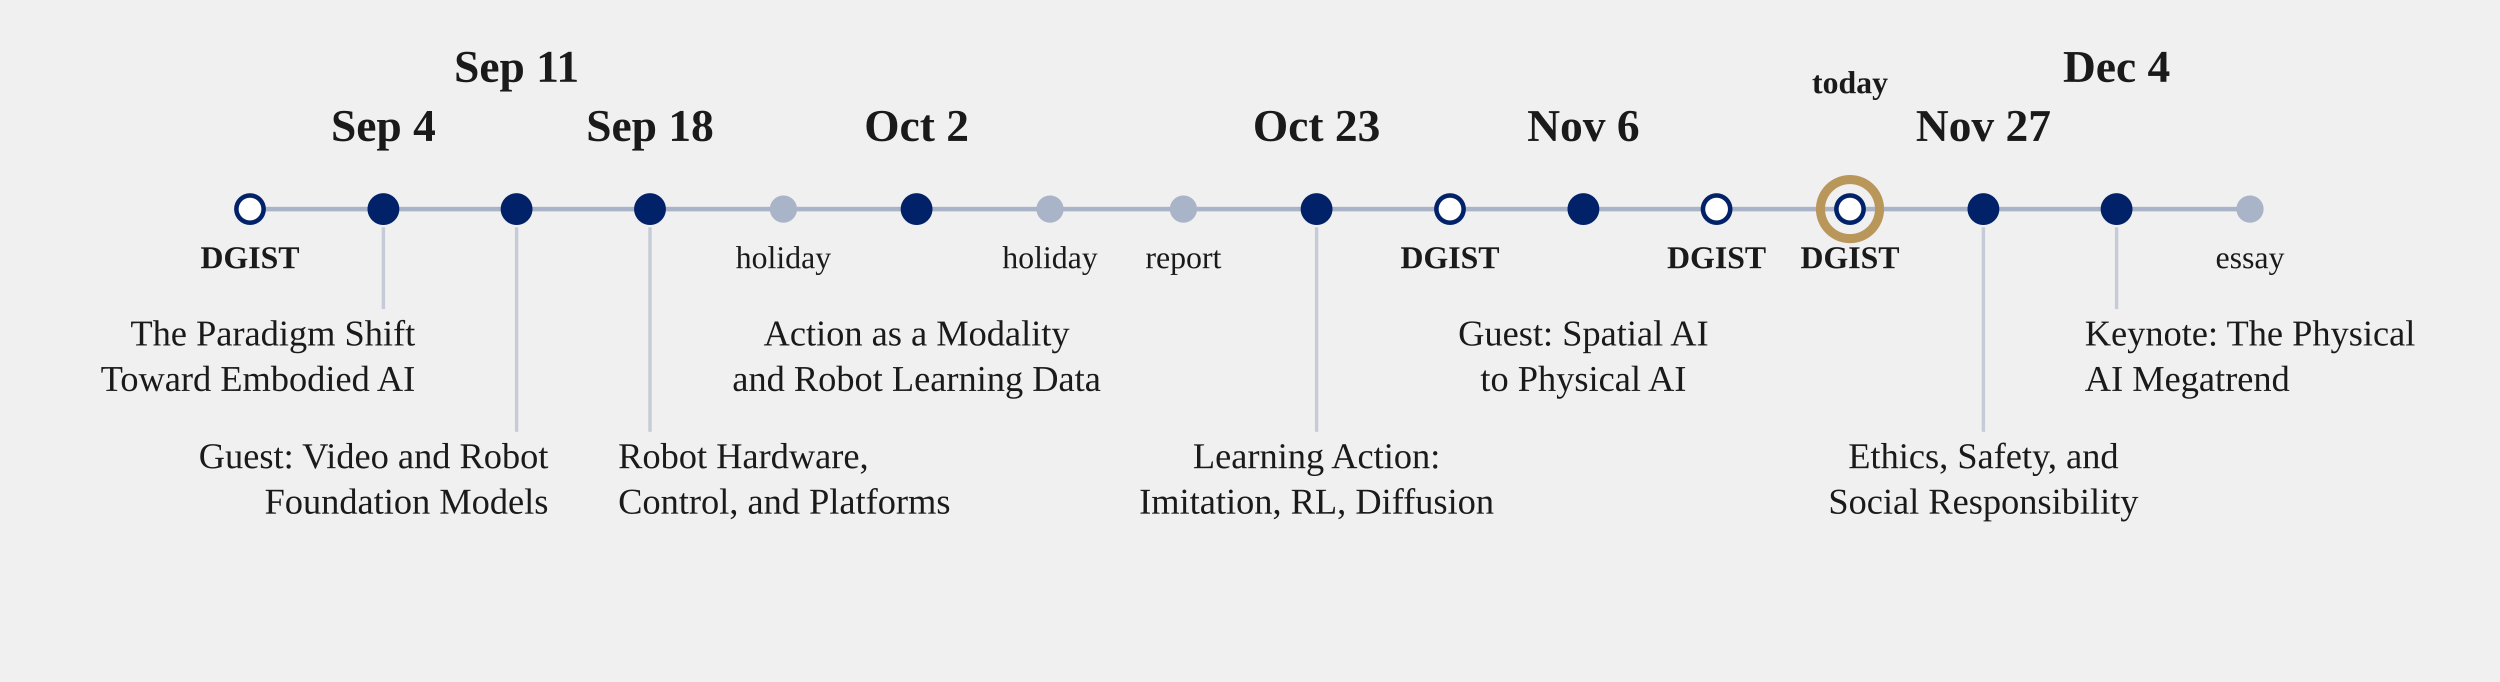
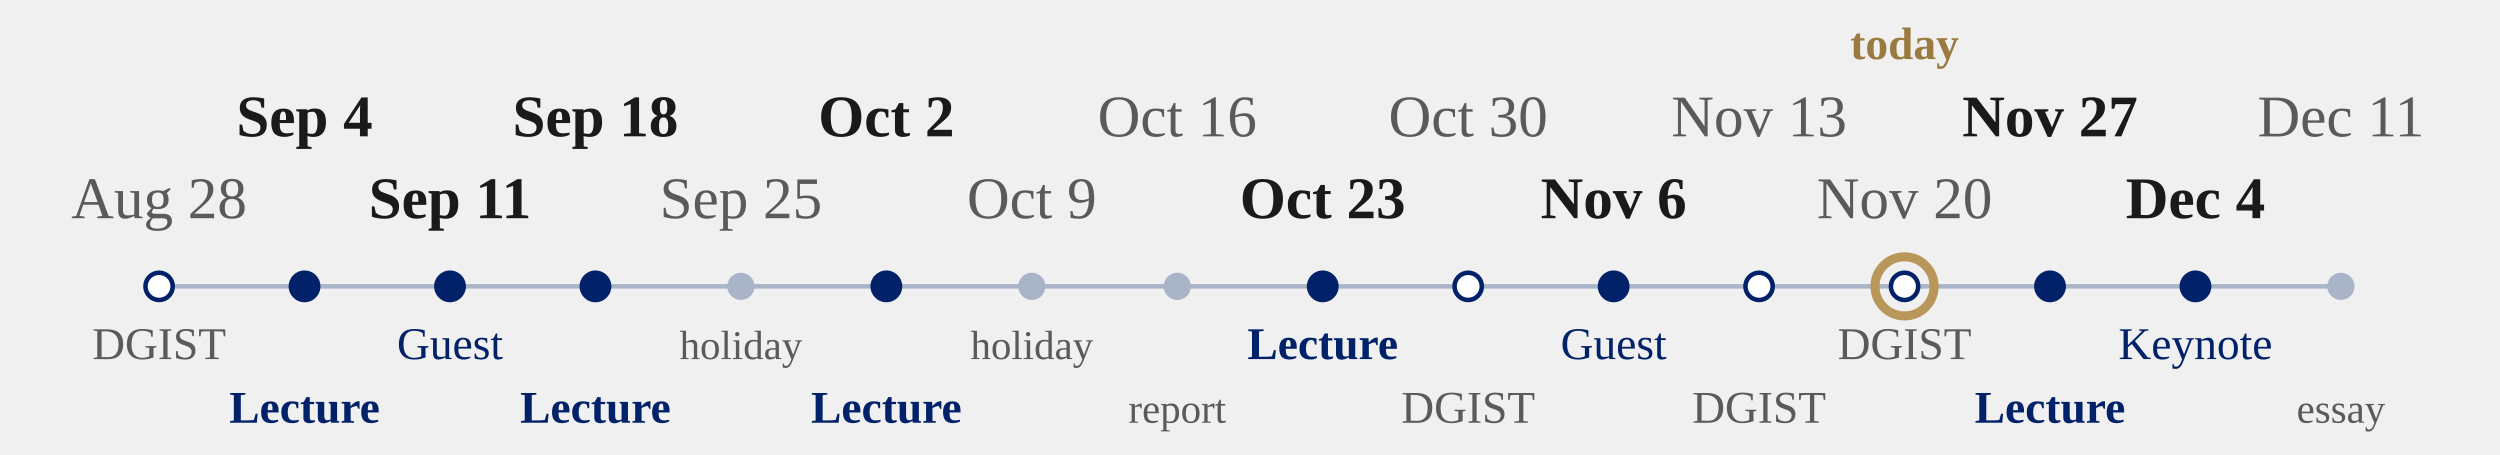
- <svg xmlns="http://www.w3.org/2000/svg" viewBox="0 0 1100 300" class="semester-map-svg" role="img" aria-label="Semester timeline, week 13 highlighted" style="font-family:inherit">
-   <line x1="110.0" y1="92" x2="990.0" y2="92" stroke="#aab4c8" stroke-width="2" />
-   <circle cx="110.0" cy="92" r="6" fill="#fff" stroke="#012169" stroke-width="2" />
-   <text x="110.0" y="118" font-size="14" font-weight="600" text-anchor="middle" fill="#1a1a1a" class="tag">DGIST</text>
-   <line x1="168.7" y1="100" x2="168.7" y2="136" stroke="#c5ccd8" stroke-width="1.5" />
-   <circle cx="168.7" cy="92" r="7" fill="#012169" />
-   <text x="168.7" y="62" font-size="20" font-weight="700" text-anchor="middle" fill="#1a1a1a" class="date">Sep 4</text>
-   <text x="182.7" y="152" font-size="16" text-anchor="end" fill="#1a1a1a" class="label">The Paradigm Shift</text>
-   <text x="182.7" y="172" font-size="16" text-anchor="end" fill="#1a1a1a" class="label">Toward Embodied AI</text>
-   <line x1="227.3" y1="100" x2="227.3" y2="190" stroke="#c5ccd8" stroke-width="1.5" />
-   <circle cx="227.3" cy="92" r="7" fill="#012169" />
-   <text x="227.3" y="36" font-size="20" font-weight="700" text-anchor="middle" fill="#1a1a1a" class="date">Sep 11</text>
-   <text x="241.3" y="206" font-size="16" text-anchor="end" fill="#1a1a1a" class="label">Guest: Video and Robot</text>
-   <text x="241.3" y="226" font-size="16" text-anchor="end" fill="#1a1a1a" class="label">Foundation Models</text>
-   <line x1="286.0" y1="100" x2="286.0" y2="190" stroke="#c5ccd8" stroke-width="1.5" />
-   <circle cx="286.0" cy="92" r="7" fill="#012169" />
-   <text x="286.0" y="62" font-size="20" font-weight="700" text-anchor="middle" fill="#1a1a1a" class="date">Sep 18</text>
-   <text x="272.0" y="206" font-size="16" text-anchor="start" fill="#1a1a1a" class="label">Robot Hardware,</text>
-   <text x="272.0" y="226" font-size="16" text-anchor="start" fill="#1a1a1a" class="label">Control, and Platforms</text>
-   <circle cx="344.7" cy="92" r="6" fill="#aab4c8" />
-   <text x="344.7" y="118" font-size="14" text-anchor="middle" fill="#1a1a1a" class="tag">holiday</text>
-   <circle cx="403.3" cy="92" r="7" fill="#012169" />
-   <text x="403.3" y="62" font-size="20" font-weight="700" text-anchor="middle" fill="#1a1a1a" class="date">Oct 2</text>
-   <text x="403.3" y="152" font-size="16" text-anchor="middle" fill="#1a1a1a" class="label">Action as a Modality</text>
-   <text x="403.3" y="172" font-size="16" text-anchor="middle" fill="#1a1a1a" class="label">and Robot Learning Data</text>
-   <circle cx="462.0" cy="92" r="6" fill="#aab4c8" />
-   <text x="462.0" y="118" font-size="14" text-anchor="middle" fill="#1a1a1a" class="tag">holiday</text>
-   <circle cx="520.7" cy="92" r="6" fill="#aab4c8" />
-   <text x="520.7" y="118" font-size="14" text-anchor="middle" fill="#1a1a1a" class="tag">report</text>
-   <line x1="579.3" y1="100" x2="579.3" y2="190" stroke="#c5ccd8" stroke-width="1.5" />
-   <circle cx="579.3" cy="92" r="7" fill="#012169" />
-   <text x="579.3" y="62" font-size="20" font-weight="700" text-anchor="middle" fill="#1a1a1a" class="date">Oct 23</text>
-   <text x="579.3" y="206" font-size="16" text-anchor="middle" fill="#1a1a1a" class="label">Learning Action:</text>
-   <text x="579.3" y="226" font-size="16" text-anchor="middle" fill="#1a1a1a" class="label">Imitation, RL, Diffusion</text>
-   <circle cx="638.0" cy="92" r="6" fill="#fff" stroke="#012169" stroke-width="2" />
-   <text x="638.0" y="118" font-size="14" font-weight="600" text-anchor="middle" fill="#1a1a1a" class="tag">DGIST</text>
-   <circle cx="696.7" cy="92" r="7" fill="#012169" />
-   <text x="696.7" y="62" font-size="20" font-weight="700" text-anchor="middle" fill="#1a1a1a" class="date">Nov 6</text>
-   <text x="696.7" y="152" font-size="16" text-anchor="middle" fill="#1a1a1a" class="label">Guest: Spatial AI</text>
-   <text x="696.7" y="172" font-size="16" text-anchor="middle" fill="#1a1a1a" class="label">to Physical AI</text>
-   <circle cx="755.3" cy="92" r="6" fill="#fff" stroke="#012169" stroke-width="2" />
-   <text x="755.3" y="118" font-size="14" font-weight="600" text-anchor="middle" fill="#1a1a1a" class="tag">DGIST</text>
-   <circle cx="814.0" cy="92" r="6" fill="#fff" stroke="#012169" stroke-width="2" />
-   <circle cx="814.0" cy="92" r="13" fill="none" stroke="#B9975B" stroke-width="4" class="today-ring" />
-   <text x="814.0" y="41" font-size="14" font-weight="600" text-anchor="middle" fill="#1a1a1a" class="today-tag">today</text>
-   <text x="814.0" y="118" font-size="14" font-weight="600" text-anchor="middle" fill="#1a1a1a" class="tag">DGIST</text>
-   <line x1="872.7" y1="100" x2="872.7" y2="190" stroke="#c5ccd8" stroke-width="1.5" />
-   <circle cx="872.7" cy="92" r="7" fill="#012169" />
-   <text x="872.7" y="62" font-size="20" font-weight="700" text-anchor="middle" fill="#1a1a1a" class="date">Nov 27</text>
-   <text x="872.7" y="206" font-size="16" text-anchor="middle" fill="#1a1a1a" class="label">Ethics, Safety, and</text>
-   <text x="872.7" y="226" font-size="16" text-anchor="middle" fill="#1a1a1a" class="label">Social Responsibility</text>
-   <line x1="931.3" y1="100" x2="931.3" y2="136" stroke="#c5ccd8" stroke-width="1.5" />
-   <circle cx="931.3" cy="92" r="7" fill="#012169" />
-   <text x="931.3" y="36" font-size="20" font-weight="700" text-anchor="middle" fill="#1a1a1a" class="date">Dec 4</text>
-   <text x="917.3" y="152" font-size="16" text-anchor="start" fill="#1a1a1a" class="label">Keynote: The Physical</text>
-   <text x="917.3" y="172" font-size="16" text-anchor="start" fill="#1a1a1a" class="label">AI Megatrend</text>
-   <circle cx="990.0" cy="92" r="6" fill="#aab4c8" />
-   <text x="990.0" y="118" font-size="14" text-anchor="middle" fill="#1a1a1a" class="tag">essay</text>
+ <svg xmlns="http://www.w3.org/2000/svg" viewBox="0 0 1100 200" class="semester-map-svg" role="img" aria-label="Semester timeline, week 13 highlighted" style="font-family:inherit">
+   <line x1="70.0" y1="126" x2="1030.0" y2="126" stroke="#aab4c8" stroke-width="2" />
+   <circle cx="70.0" cy="126" r="6" fill="#fff" stroke="#012169" stroke-width="2" />
+   <text x="70.0" y="96" font-size="26" font-weight="400" text-anchor="middle" fill="#5a5a5a" class="date">Aug 28</text>
+   <text x="70.0" y="158" font-size="20" text-anchor="middle" fill="#5a5a5a" class="tag">DGIST</text>
+   <circle cx="134.0" cy="126" r="7" fill="#012169" />
+   <text x="134.0" y="60" font-size="26" font-weight="700" text-anchor="middle" fill="#1a1a1a" class="date">Sep 4</text>
+   <text x="134.0" y="186" font-size="20" font-weight="700" text-anchor="middle" fill="#012169" class="tag">Lecture</text>
+   <circle cx="198.0" cy="126" r="7" fill="#012169" />
+   <text x="198.0" y="96" font-size="26" font-weight="700" text-anchor="middle" fill="#1a1a1a" class="date">Sep 11</text>
+   <text x="198.0" y="158" font-size="20" text-anchor="middle" fill="#012169" class="tag">Guest</text>
+   <circle cx="262.0" cy="126" r="7" fill="#012169" />
+   <text x="262.0" y="60" font-size="26" font-weight="700" text-anchor="middle" fill="#1a1a1a" class="date">Sep 18</text>
+   <text x="262.0" y="186" font-size="20" font-weight="700" text-anchor="middle" fill="#012169" class="tag">Lecture</text>
+   <circle cx="326.0" cy="126" r="6" fill="#aab4c8" />
+   <text x="326.0" y="96" font-size="26" font-weight="400" text-anchor="middle" fill="#5a5a5a" class="date">Sep 25</text>
+   <text x="326.0" y="158" font-size="18" text-anchor="middle" fill="#5a5a5a" class="tag">holiday</text>
+   <circle cx="390.0" cy="126" r="7" fill="#012169" />
+   <text x="390.0" y="60" font-size="26" font-weight="700" text-anchor="middle" fill="#1a1a1a" class="date">Oct 2</text>
+   <text x="390.0" y="186" font-size="20" font-weight="700" text-anchor="middle" fill="#012169" class="tag">Lecture</text>
+   <circle cx="454.0" cy="126" r="6" fill="#aab4c8" />
+   <text x="454.0" y="96" font-size="26" font-weight="400" text-anchor="middle" fill="#5a5a5a" class="date">Oct 9</text>
+   <text x="454.0" y="158" font-size="18" text-anchor="middle" fill="#5a5a5a" class="tag">holiday</text>
+   <circle cx="518.0" cy="126" r="6" fill="#aab4c8" />
+   <text x="518.0" y="60" font-size="26" font-weight="400" text-anchor="middle" fill="#5a5a5a" class="date">Oct 16</text>
+   <text x="518.0" y="186" font-size="18" text-anchor="middle" fill="#5a5a5a" class="tag">report</text>
+   <circle cx="582.0" cy="126" r="7" fill="#012169" />
+   <text x="582.0" y="96" font-size="26" font-weight="700" text-anchor="middle" fill="#1a1a1a" class="date">Oct 23</text>
+   <text x="582.0" y="158" font-size="20" font-weight="700" text-anchor="middle" fill="#012169" class="tag">Lecture</text>
+   <circle cx="646.0" cy="126" r="6" fill="#fff" stroke="#012169" stroke-width="2" />
+   <text x="646.0" y="60" font-size="26" font-weight="400" text-anchor="middle" fill="#5a5a5a" class="date">Oct 30</text>
+   <text x="646.0" y="186" font-size="20" text-anchor="middle" fill="#5a5a5a" class="tag">DGIST</text>
+   <circle cx="710.0" cy="126" r="7" fill="#012169" />
+   <text x="710.0" y="96" font-size="26" font-weight="700" text-anchor="middle" fill="#1a1a1a" class="date">Nov 6</text>
+   <text x="710.0" y="158" font-size="20" text-anchor="middle" fill="#012169" class="tag">Guest</text>
+   <circle cx="774.0" cy="126" r="6" fill="#fff" stroke="#012169" stroke-width="2" />
+   <text x="774.0" y="60" font-size="26" font-weight="400" text-anchor="middle" fill="#5a5a5a" class="date">Nov 13</text>
+   <text x="774.0" y="186" font-size="20" text-anchor="middle" fill="#5a5a5a" class="tag">DGIST</text>
+   <circle cx="838.0" cy="126" r="6" fill="#fff" stroke="#012169" stroke-width="2" />
+   <circle cx="838.0" cy="126" r="13" fill="none" stroke="#B9975B" stroke-width="4" class="today-ring" />
+   <text x="838.0" y="26" font-size="20" font-weight="700" text-anchor="middle" fill="#9A7B3F" class="today-tag">today</text>
+   <text x="838.0" y="96" font-size="26" font-weight="400" text-anchor="middle" fill="#5a5a5a" class="date">Nov 20</text>
+   <text x="838.0" y="158" font-size="20" text-anchor="middle" fill="#5a5a5a" class="tag">DGIST</text>
+   <circle cx="902.0" cy="126" r="7" fill="#012169" />
+   <text x="902.0" y="60" font-size="26" font-weight="700" text-anchor="middle" fill="#1a1a1a" class="date">Nov 27</text>
+   <text x="902.0" y="186" font-size="20" font-weight="700" text-anchor="middle" fill="#012169" class="tag">Lecture</text>
+   <circle cx="966.0" cy="126" r="7" fill="#012169" />
+   <text x="966.0" y="96" font-size="26" font-weight="700" text-anchor="middle" fill="#1a1a1a" class="date">Dec 4</text>
+   <text x="966.0" y="158" font-size="20" text-anchor="middle" fill="#012169" class="tag">Keynote</text>
+   <circle cx="1030.0" cy="126" r="6" fill="#aab4c8" />
+   <text x="1030.0" y="60" font-size="26" font-weight="400" text-anchor="middle" fill="#5a5a5a" class="date">Dec 11</text>
+   <text x="1030.0" y="186" font-size="18" text-anchor="middle" fill="#5a5a5a" class="tag">essay</text>
</svg>
